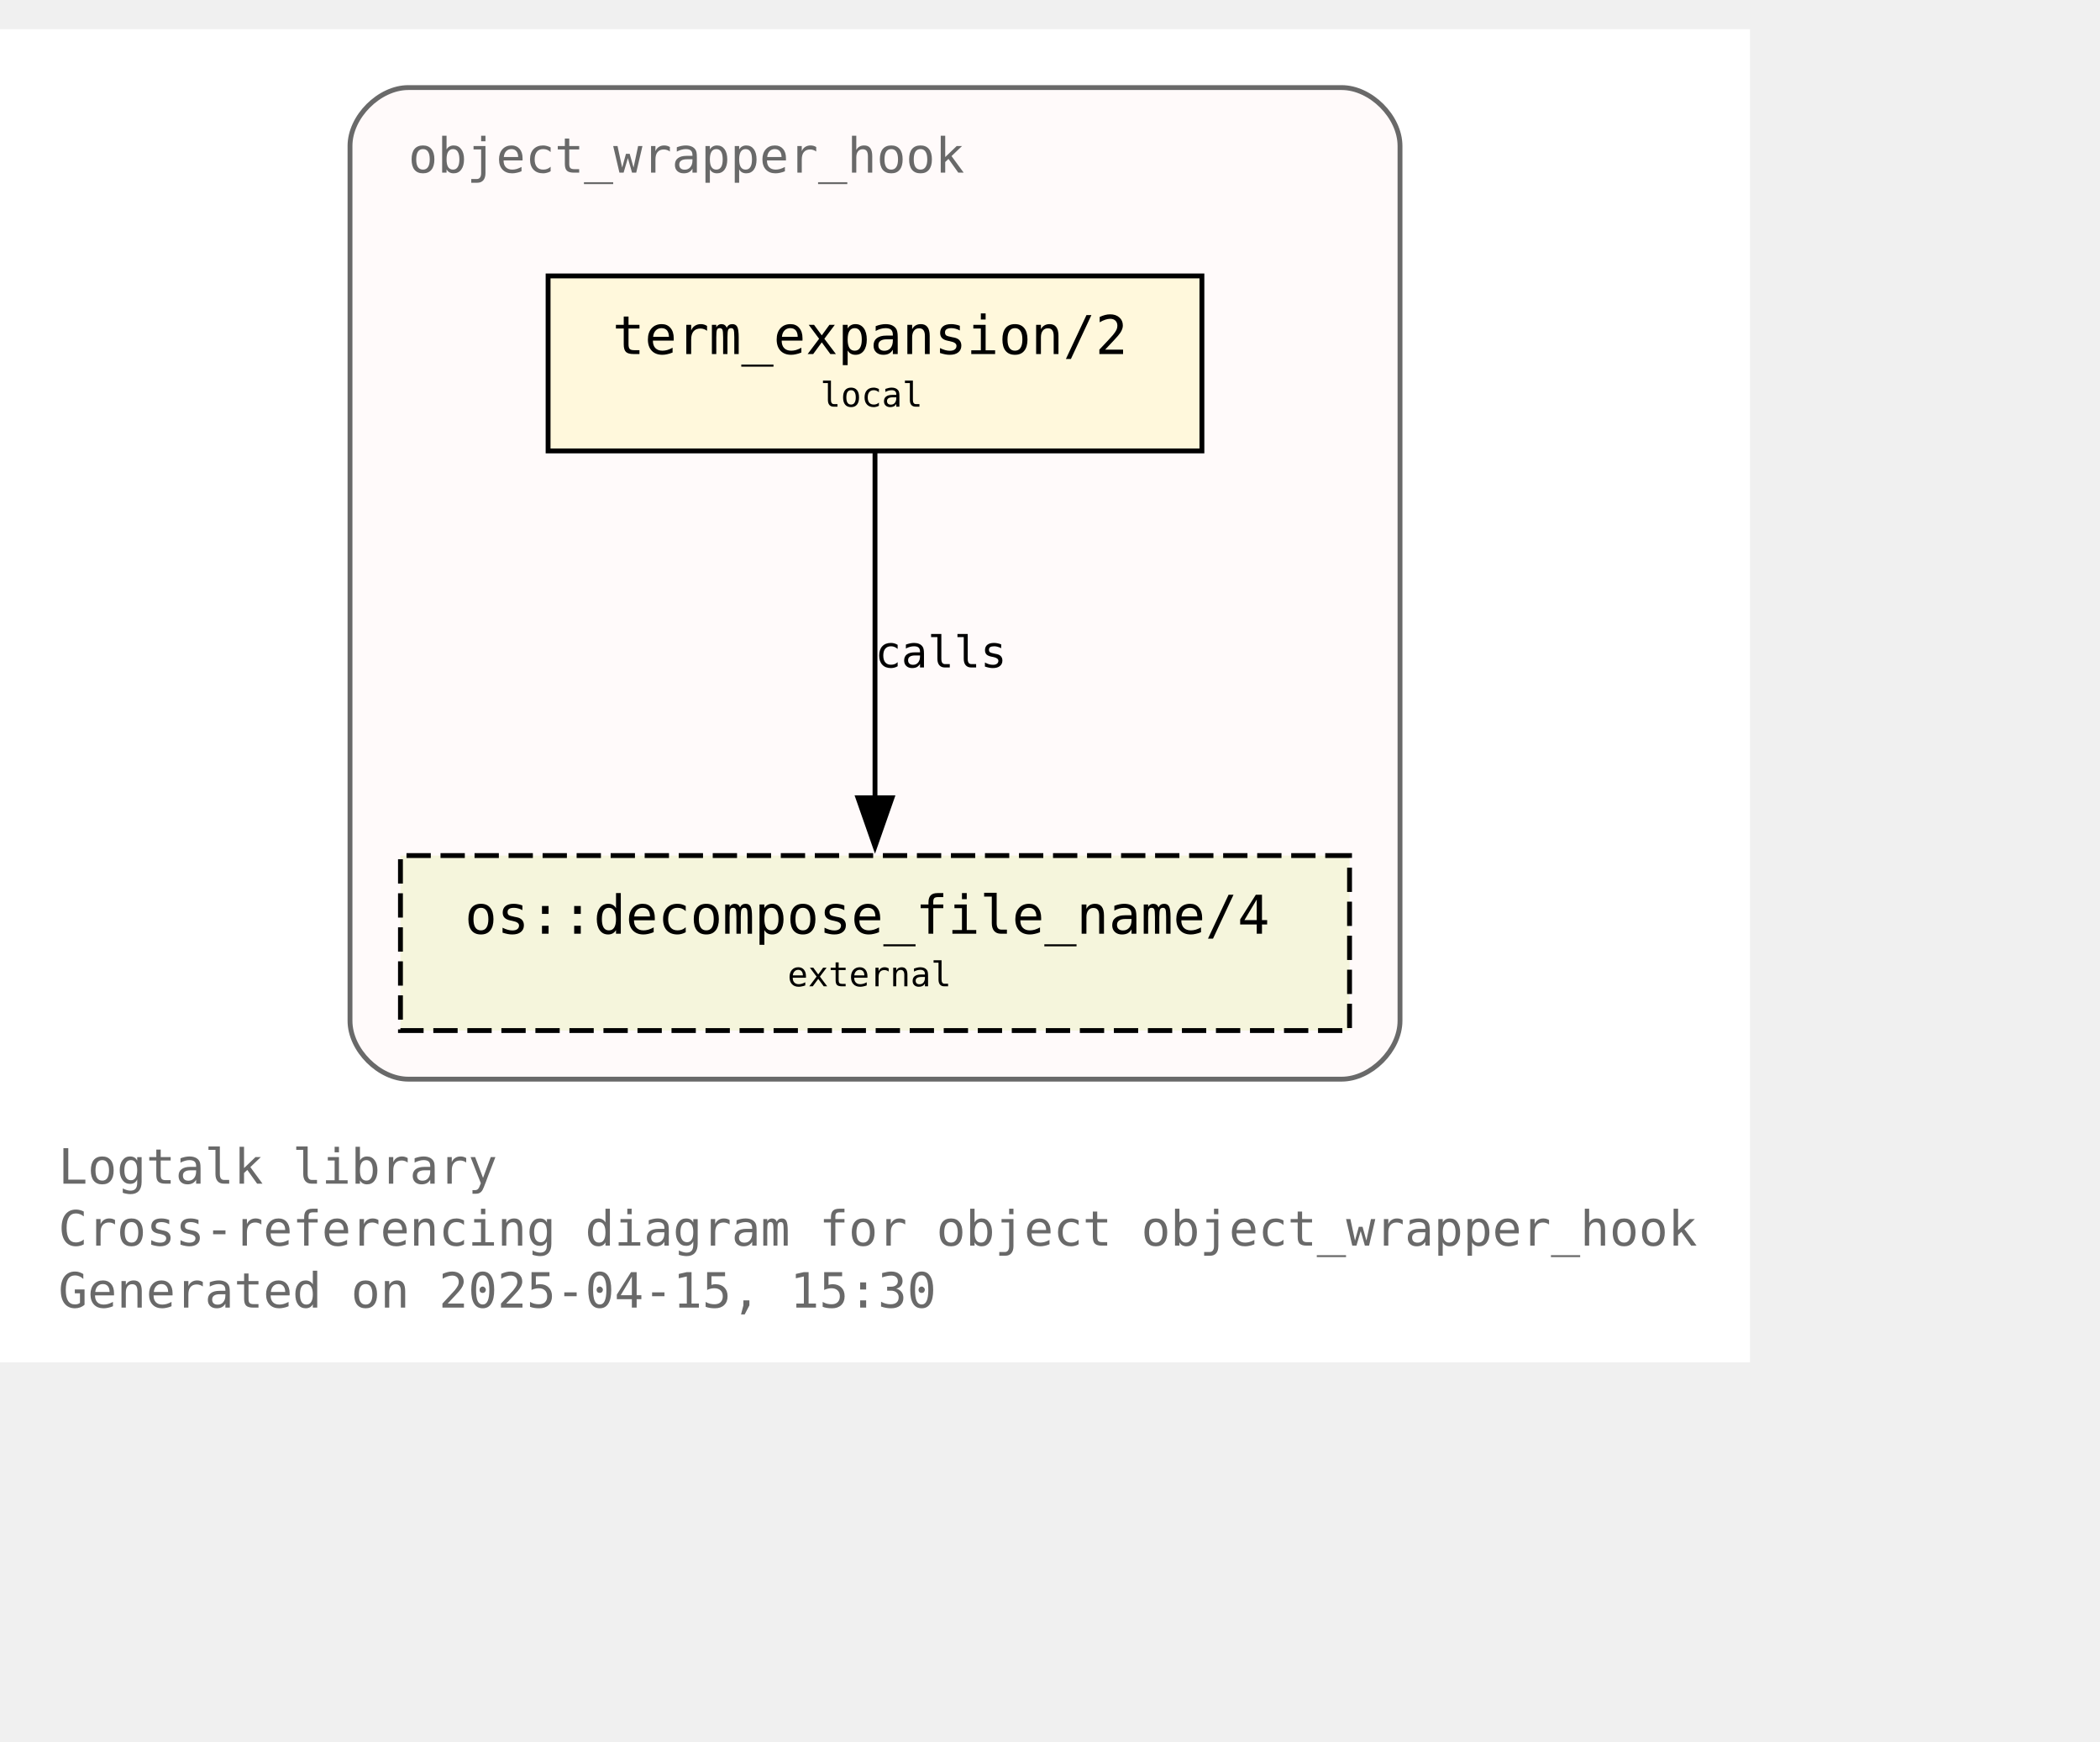
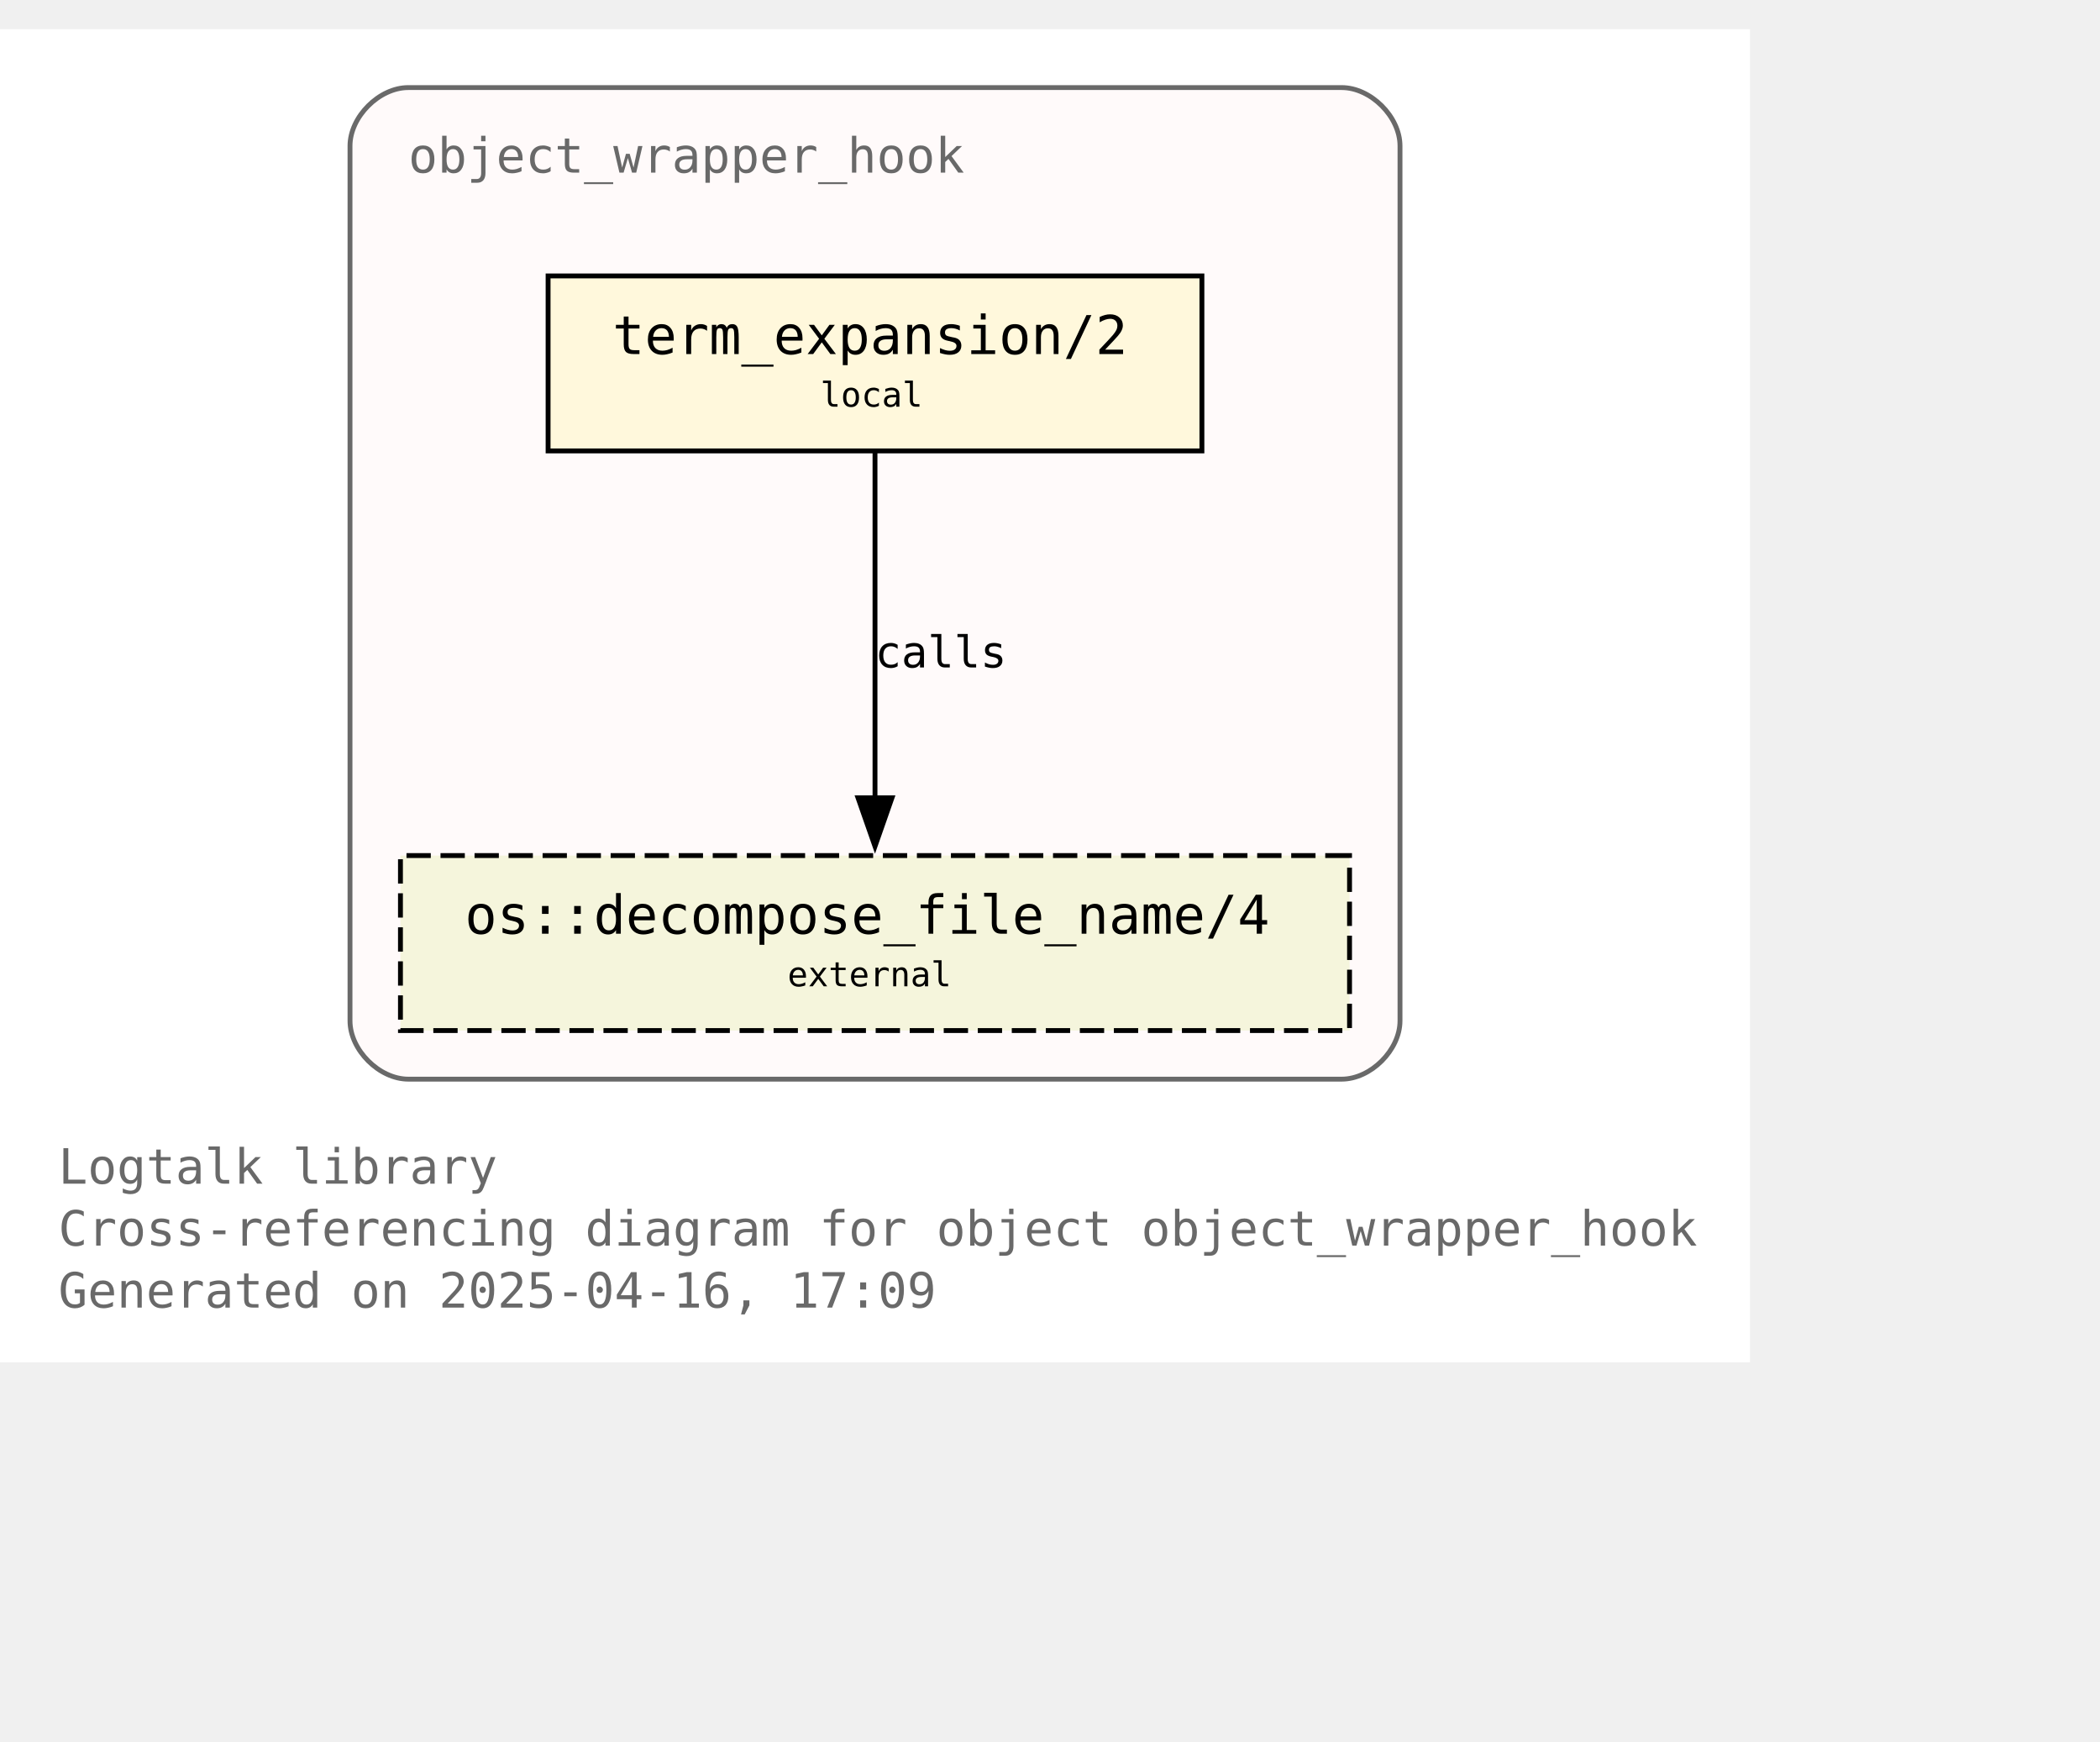
<svg xmlns="http://www.w3.org/2000/svg" xmlns:xlink="http://www.w3.org/1999/xlink" width="504pt" height="418pt" viewBox="72.00 72.00 432.00 346.25">
  <g id="graph0" class="graph" transform="scale(1 1) rotate(0) translate(76 342.25)">
    <polygon fill="white" stroke="none" points="-4,4 -4,-270.25 356,-270.25 356,4 -4,4" />
    <text text-anchor="start" x="8" y="-32.75" font-family="Monospace" font-size="10.00" fill="dimgray">Logtalk library</text>
    <text text-anchor="start" x="8" y="-20" font-family="Monospace" font-size="10.00" fill="dimgray">Cross-referencing diagram for object object_wrapper_hook</text>
-     <text text-anchor="start" x="8" y="-7.25" font-family="Monospace" font-size="10.00" fill="dimgray">Generated on 2025-04-15, 15:30</text>
+     <text text-anchor="start" x="8" y="-7.25" font-family="Monospace" font-size="10.00" fill="dimgray">Generated on 2025-04-16, 17:09</text>
    <g id="clust1" class="cluster">
      <g id="a_clust1">
        <a xlink:title="object_wrapper_hook">
          <path fill="snow" stroke="dimgray" d="M80,-54.25C80,-54.25 272,-54.25 272,-54.25 278,-54.25 284,-60.25 284,-66.25 284,-66.25 284,-246.25 284,-246.25 284,-252.25 278,-258.25 272,-258.25 272,-258.25 80,-258.25 80,-258.25 74,-258.25 68,-252.25 68,-246.25 68,-246.25 68,-66.25 68,-66.25 68,-60.25 74,-54.25 80,-54.25" />
          <g id="a_clust1_0">
-             <a xlink:href="https://github.com/LogtalkDotOrg/logtalk3/tree/b1c8f4222c0adfb25860dfb56546f60e11df061d/library/hook_objects/object_wrapper_hook.lgt" xlink:title="https://github.com/LogtalkDotOrg/logtalk3/tree/b1c8f4222c0adfb25860dfb56546f60e11df061d/library/hook_objects/object_wrapper_hook.lgt">
+             <a xlink:href="https://github.com/LogtalkDotOrg/logtalk3/tree/ae517d2617d8d5441dcecc064c35ed8c799e1df6/library/hook_objects/object_wrapper_hook.lgt" xlink:title="https://github.com/LogtalkDotOrg/logtalk3/tree/ae517d2617d8d5441dcecc064c35ed8c799e1df6/library/hook_objects/object_wrapper_hook.lgt">
              <text text-anchor="start" x="80" y="-240.75" font-family="Monospace" font-size="10.00" fill="dimgray">object_wrapper_hook</text>
            </a>
          </g>
        </a>
      </g>
    </g>
    <g id="node1" class="node">
      <g id="a_node1">
-         <a xlink:href="https://github.com/LogtalkDotOrg/logtalk3/tree/b1c8f4222c0adfb25860dfb56546f60e11df061d/library/hook_objects/object_wrapper_hook.lgt#L39" xlink:title="https://github.com/LogtalkDotOrg/logtalk3/tree/b1c8f4222c0adfb25860dfb56546f60e11df061d/library/hook_objects/object_wrapper_hook.lgt#L39">
+         <a xlink:href="https://github.com/LogtalkDotOrg/logtalk3/tree/ae517d2617d8d5441dcecc064c35ed8c799e1df6/library/hook_objects/object_wrapper_hook.lgt#L39" xlink:title="https://github.com/LogtalkDotOrg/logtalk3/tree/ae517d2617d8d5441dcecc064c35ed8c799e1df6/library/hook_objects/object_wrapper_hook.lgt#L39">
          <polygon fill="cornsilk" stroke="black" points="243.25,-219.5 108.75,-219.5 108.75,-183.5 243.25,-183.5 243.25,-219.5" />
          <text text-anchor="start" x="116.75" y="-204.2" font-family="Monospace" font-size="9.00"> </text>
          <text text-anchor="start" x="122" y="-203.43" font-family="Monospace" font-size="11.00">term_expansion/2</text>
          <text text-anchor="start" x="230" y="-204.2" font-family="Monospace" font-size="9.00"> </text>
          <text text-anchor="start" x="116.75" y="-191.82" font-family="Monospace" font-size="9.00"> </text>
          <text text-anchor="start" x="164.75" y="-192.6" font-family="Monospace" font-size="7.00">local</text>
          <text text-anchor="start" x="230" y="-191.82" font-family="Monospace" font-size="9.00"> </text>
        </a>
      </g>
    </g>
    <g id="node2" class="node">
      <g id="a_node2">
        <a xlink:href="https://logtalk.org/library/osp_0.html#decompose-file-name-4" xlink:title="https://logtalk.org/library/osp_0.html#decompose-file-name-4">
          <polygon fill="beige" stroke="black" stroke-dasharray="5,2" points="273.62,-100.25 78.38,-100.25 78.38,-64.25 273.62,-64.25 273.62,-100.25" />
          <text text-anchor="start" x="86.38" y="-84.95" font-family="Monospace" font-size="9.00"> </text>
          <text text-anchor="start" x="91.62" y="-84.17" font-family="Monospace" font-size="11.00">os::decompose_file_name/4</text>
          <text text-anchor="start" x="260.38" y="-84.95" font-family="Monospace" font-size="9.00"> </text>
          <text text-anchor="start" x="86.38" y="-72.58" font-family="Monospace" font-size="9.00"> </text>
          <text text-anchor="start" x="158" y="-73.35" font-family="Monospace" font-size="7.00">external</text>
          <text text-anchor="start" x="260.38" y="-72.58" font-family="Monospace" font-size="9.00"> </text>
        </a>
      </g>
    </g>
    <g id="edge1" class="edge">
      <g id="a_edge1">
-         <a xlink:href="https://github.com/LogtalkDotOrg/logtalk3/tree/b1c8f4222c0adfb25860dfb56546f60e11df061d/library/hook_objects/object_wrapper_hook.lgt#L39" xlink:title="calls">
+         <a xlink:href="https://github.com/LogtalkDotOrg/logtalk3/tree/ae517d2617d8d5441dcecc064c35ed8c799e1df6/library/hook_objects/object_wrapper_hook.lgt#L39" xlink:title="calls">
          <path fill="none" stroke="black" d="M176,-183.2C176,-164.5 176,-134.37 176,-112.08" />
          <polygon fill="black" stroke="black" points="179.5,-112.14 176,-102.14 172.5,-112.14 179.5,-112.14" />
        </a>
      </g>
      <g id="a_edge1-label">
-         <a xlink:href="https://github.com/LogtalkDotOrg/logtalk3/tree/b1c8f4222c0adfb25860dfb56546f60e11df061d/library/hook_objects/object_wrapper_hook.lgt#L39" xlink:title="https://github.com/LogtalkDotOrg/logtalk3/tree/b1c8f4222c0adfb25860dfb56546f60e11df061d/library/hook_objects/object_wrapper_hook.lgt#L39">
+         <a xlink:href="https://github.com/LogtalkDotOrg/logtalk3/tree/ae517d2617d8d5441dcecc064c35ed8c799e1df6/library/hook_objects/object_wrapper_hook.lgt#L39" xlink:title="https://github.com/LogtalkDotOrg/logtalk3/tree/ae517d2617d8d5441dcecc064c35ed8c799e1df6/library/hook_objects/object_wrapper_hook.lgt#L39">
          <text text-anchor="start" x="176" y="-138.95" font-family="Monospace" font-size="9.00">calls</text>
        </a>
      </g>
    </g>
  </g>
</svg>
